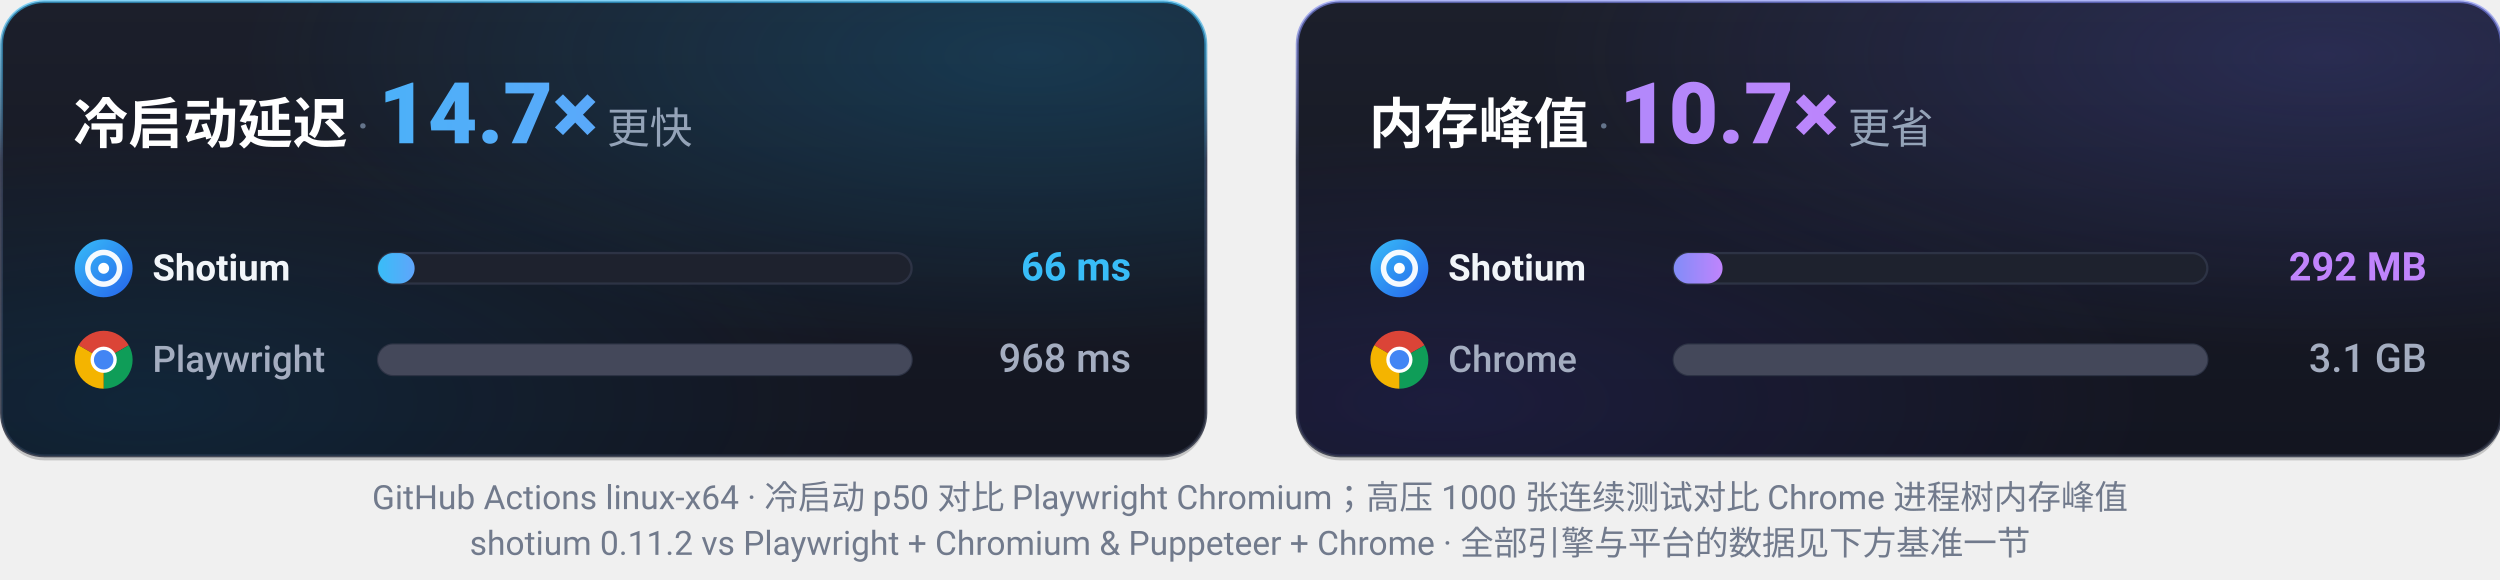
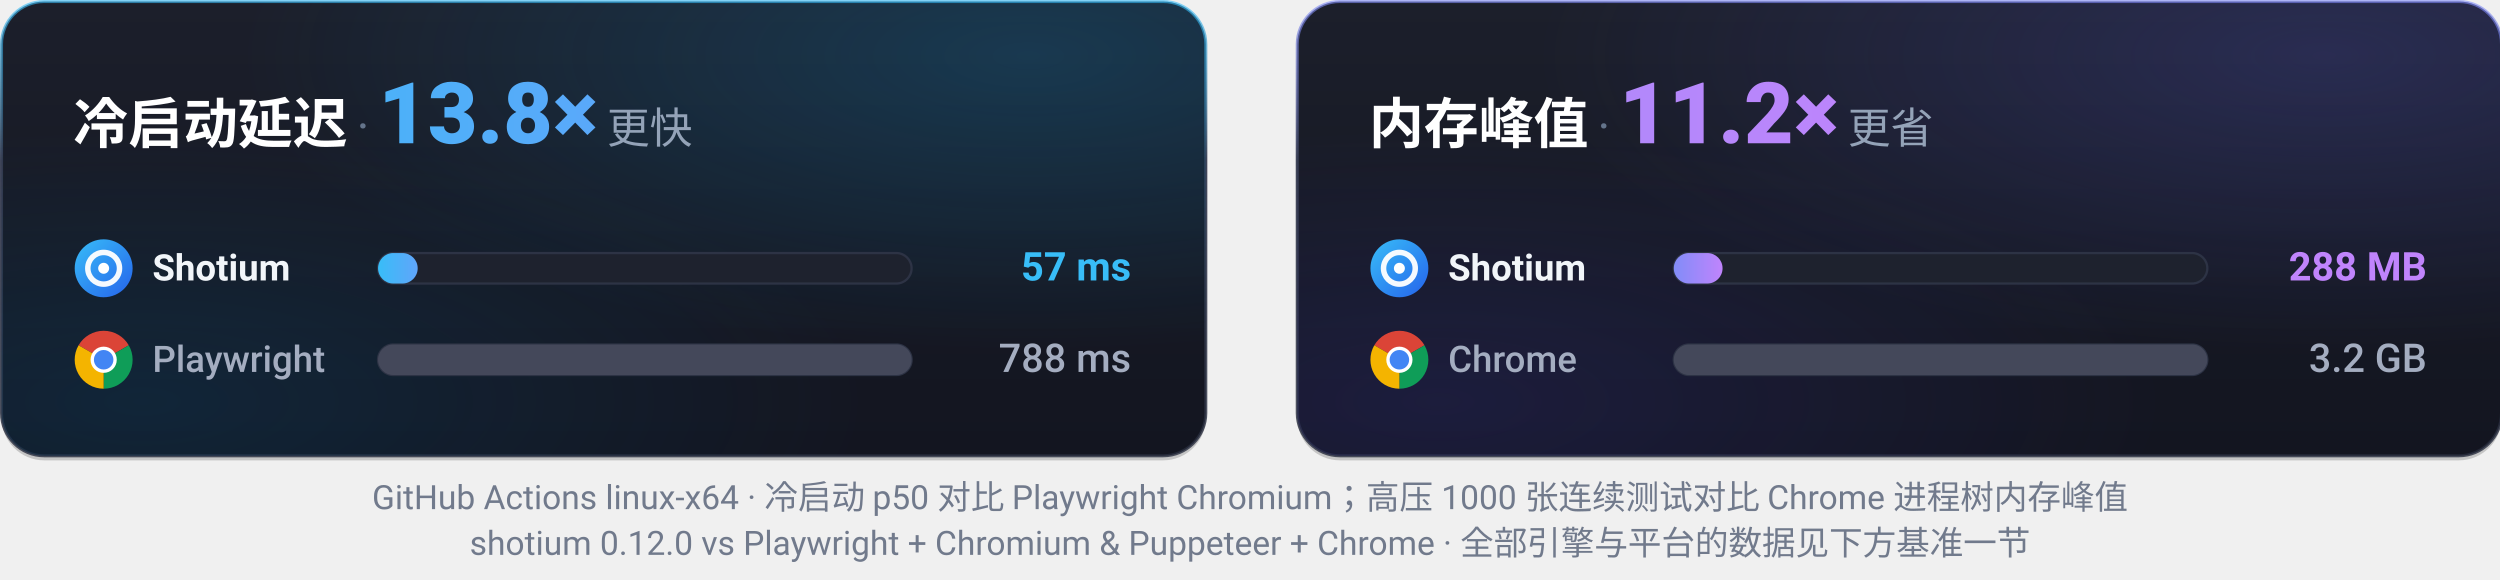
<svg xmlns="http://www.w3.org/2000/svg" width="820" height="190" viewBox="0 0 820 190" role="img" aria-labelledby="title">
  <defs>
    <linearGradient id="cardBg" x1="0" y1="0" x2="0" y2="1">
      <stop offset="0%" stop-color="#1c1f2b" />
      <stop offset="55%" stop-color="#161924" />
      <stop offset="100%" stop-color="#131520" />
    </linearGradient>
    <linearGradient id="cardBorderCyan" x1="0" y1="0" x2="0" y2="1">
      <stop offset="0%" stop-color="#38bdf8" stop-opacity="0.6" />
      <stop offset="35%" stop-color="#353b50" stop-opacity="0.95" />
      <stop offset="100%" stop-color="#272c3d" stop-opacity="0.8" />
    </linearGradient>
    <linearGradient id="cardBorderIndigo" x1="0" y1="0" x2="0" y2="1">
      <stop offset="0%" stop-color="#818cf8" stop-opacity="0.6" />
      <stop offset="35%" stop-color="#353b50" stop-opacity="0.95" />
      <stop offset="100%" stop-color="#272c3d" stop-opacity="0.8" />
    </linearGradient>
    <linearGradient id="specularGlow" x1="0" y1="0" x2="1" y2="0">
      <stop offset="0%" stop-color="#ffffff" stop-opacity="0" />
      <stop offset="30%" stop-color="#ffffff" stop-opacity="0.28" />
      <stop offset="70%" stop-color="#ffffff" stop-opacity="0.28" />
      <stop offset="100%" stop-color="#ffffff" stop-opacity="0" />
    </linearGradient>
    <radialGradient id="keyCyan" cx="85%" cy="12%" r="65%">
      <stop offset="0%" stop-color="#0ea5e9" stop-opacity="0.20" />
      <stop offset="100%" stop-color="#0ea5e9" stop-opacity="0" />
    </radialGradient>
    <radialGradient id="keyIndigo" cx="85%" cy="12%" r="65%">
      <stop offset="0%" stop-color="#6366f1" stop-opacity="0.20" />
      <stop offset="100%" stop-color="#6366f1" stop-opacity="0" />
    </radialGradient>
    <radialGradient id="fillCyan" cx="12%" cy="88%" r="60%">
      <stop offset="0%" stop-color="#0284c7" stop-opacity="0.14" />
      <stop offset="100%" stop-color="#0284c7" stop-opacity="0" />
    </radialGradient>
    <radialGradient id="fillIndigo" cx="12%" cy="88%" r="60%">
      <stop offset="0%" stop-color="#4f46e5" stop-opacity="0.14" />
      <stop offset="100%" stop-color="#4f46e5" stop-opacity="0" />
    </radialGradient>
    <linearGradient id="metricCyan" x1="0%" y1="0%" x2="100%" y2="0%">
      <stop offset="0%" stop-color="#38bdf8" />
      <stop offset="100%" stop-color="#60a5fa" />
    </linearGradient>
    <linearGradient id="metricIndigo" x1="0%" y1="0%" x2="100%" y2="0%">
      <stop offset="0%" stop-color="#a78bfa" />
      <stop offset="100%" stop-color="#c084fc" />
    </linearGradient>
    <linearGradient id="barCyan" x1="0%" y1="0%" x2="100%" y2="0%">
      <stop offset="0%" stop-color="#38bdf8" />
      <stop offset="100%" stop-color="#60a5fa" />
    </linearGradient>
    <linearGradient id="barIndigo" x1="0%" y1="0%" x2="100%" y2="0%">
      <stop offset="0%" stop-color="#818cf8" />
      <stop offset="100%" stop-color="#c084fc" />
    </linearGradient>
    <linearGradient id="lensGrad" x1="0%" y1="0%" x2="100%" y2="100%">
      <stop offset="0%" stop-color="#38bdf8" />
      <stop offset="100%" stop-color="#2563eb" />
    </linearGradient>
  </defs>
  <g transform="translate(0 0)">
    <rect x="0.5" y="2" width="395" height="149" rx="14" fill="#000000" opacity="0.18" />
    <rect x="0.5" y="0.5" width="395" height="149" rx="14" fill="url(#cardBg)" stroke="url(#cardBorderCyan)" />
    <rect x="0.5" y="0.5" width="395" height="149" rx="14" fill="url(#keyCyan)" />
    <rect x="0.5" y="0.5" width="395" height="149" rx="14" fill="url(#fillCyan)" />
    <path d="M 20 1 L 375 1" stroke="url(#specularGlow)" stroke-width="1" />
    <text x="24" y="47" font-family="-apple-system, 'Segoe UI', Roboto, 'Helvetica Neue', Arial, 'PingFang SC', 'Microsoft YaHei', sans-serif">
      <tspan font-size="18" font-weight="700" fill="#ffffff">冷启动延迟</tspan>
      <tspan font-size="16" font-weight="400" fill="#64748b"> · </tspan>
-       <tspan font-size="28" font-weight="800" fill="url(#metricCyan)">14.7×</tspan>
+       <tspan font-size="28" font-weight="800" fill="url(#metricCyan)">13.8×</tspan>
      <tspan font-size="14" font-weight="500" fill="#94a3b8"> 更快</tspan>
    </text>
    <circle cx="34" cy="88" r="9.5" fill="url(#lensGrad)" />
    <circle cx="34" cy="88" r="5.2" fill="none" stroke="#ffffff" stroke-width="1.8" stroke-opacity="0.95" />
    <circle cx="34" cy="88" r="1.8" fill="#ffffff" />
    <text x="50" y="92" font-family="-apple-system, 'Segoe UI', Roboto, 'Helvetica Neue', Arial, 'PingFang SC', 'Microsoft YaHei', sans-serif" font-size="12" font-weight="600" fill="#f1f5f9">Shotium</text>
    <rect x="124" y="83" width="175" height="10" rx="5" fill="#1e222e" stroke="#2d3345" stroke-width="0.75" />
-     <rect x="124" y="83" width="12" height="10" rx="5" fill="url(#barCyan)" />
-     <text x="371" y="92" text-anchor="end" font-family="-apple-system, 'Segoe UI', Roboto, 'Helvetica Neue', Arial, 'PingFang SC', 'Microsoft YaHei', sans-serif" font-size="13" font-weight="700" fill="#38bdf8">66 ms</text>
+     <rect x="124" y="83" width="13" height="10" rx="5" fill="url(#barCyan)" />
+     <text x="371" y="92" text-anchor="end" font-family="-apple-system, 'Segoe UI', Roboto, 'Helvetica Neue', Arial, 'PingFang SC', 'Microsoft YaHei', sans-serif" font-size="13" font-weight="700" fill="#38bdf8">57 ms</text>
    <path d="M 34 118 L 25.77 113.25 A 9.5 9.5 0 0 1 42.23 113.25 Z" fill="#db4437" />
    <path d="M 34 118 L 42.23 113.25 A 9.5 9.5 0 0 1 34.00 127.50 Z" fill="#0f9d58" />
    <path d="M 34 118 L 34.00 127.50 A 9.5 9.5 0 0 1 25.77 113.25 Z" fill="#f4b400" />
    <circle cx="34" cy="118" r="4.3" fill="#ffffff" />
    <circle cx="34" cy="118" r="3.2" fill="#4285f4" />
    <text x="50" y="122" font-family="-apple-system, 'Segoe UI', Roboto, 'Helvetica Neue', Arial, 'PingFang SC', 'Microsoft YaHei', sans-serif" font-size="12" font-weight="500" fill="#a4adc0">Playwright</text>
    <rect x="124" y="113" width="175" height="10" rx="5" fill="#1e222e" stroke="#2d3345" stroke-width="0.75" />
    <rect x="124" y="113" width="175" height="10" rx="5" fill="#44485a" />
-     <text x="371" y="122" text-anchor="end" font-family="-apple-system, 'Segoe UI', Roboto, 'Helvetica Neue', Arial, 'PingFang SC', 'Microsoft YaHei', sans-serif" font-size="13" font-weight="500" fill="#a4adc0">968 ms</text>
+     <text x="371" y="122" text-anchor="end" font-family="-apple-system, 'Segoe UI', Roboto, 'Helvetica Neue', Arial, 'PingFang SC', 'Microsoft YaHei', sans-serif" font-size="13" font-weight="500" fill="#a4adc0">788 ms</text>
  </g>
  <g transform="translate(425 0)">
    <rect x="0.5" y="2" width="395" height="149" rx="14" fill="#000000" opacity="0.18" />
    <rect x="0.5" y="0.5" width="395" height="149" rx="14" fill="url(#cardBg)" stroke="url(#cardBorderIndigo)" />
    <rect x="0.5" y="0.5" width="395" height="149" rx="14" fill="url(#keyIndigo)" />
    <rect x="0.5" y="0.5" width="395" height="149" rx="14" fill="url(#fillIndigo)" />
    <path d="M 20 1 L 375 1" stroke="url(#specularGlow)" stroke-width="1" />
    <text x="24" y="47" font-family="-apple-system, 'Segoe UI', Roboto, 'Helvetica Neue', Arial, 'PingFang SC', 'Microsoft YaHei', sans-serif">
      <tspan font-size="18" font-weight="700" fill="#ffffff">内存峰值</tspan>
      <tspan font-size="16" font-weight="400" fill="#64748b"> · </tspan>
-       <tspan font-size="28" font-weight="800" fill="url(#metricIndigo)">10.7×</tspan>
+       <tspan font-size="28" font-weight="800" fill="url(#metricIndigo)">11.2×</tspan>
      <tspan font-size="14" font-weight="500" fill="#94a3b8"> 更省</tspan>
    </text>
    <circle cx="34" cy="88" r="9.5" fill="url(#lensGrad)" />
    <circle cx="34" cy="88" r="5.2" fill="none" stroke="#ffffff" stroke-width="1.8" stroke-opacity="0.95" />
    <circle cx="34" cy="88" r="1.8" fill="#ffffff" />
    <text x="50" y="92" font-family="-apple-system, 'Segoe UI', Roboto, 'Helvetica Neue', Arial, 'PingFang SC', 'Microsoft YaHei', sans-serif" font-size="12" font-weight="600" fill="#f1f5f9">Shotium</text>
    <rect x="124" y="83" width="175" height="10" rx="5" fill="#1e222e" stroke="#2d3345" stroke-width="0.75" />
    <rect x="124" y="83" width="16" height="10" rx="5" fill="url(#barIndigo)" />
-     <text x="371" y="92" text-anchor="end" font-family="-apple-system, 'Segoe UI', Roboto, 'Helvetica Neue', Arial, 'PingFang SC', 'Microsoft YaHei', sans-serif" font-size="13" font-weight="700" fill="#c084fc">292 MB</text>
+     <text x="371" y="92" text-anchor="end" font-family="-apple-system, 'Segoe UI', Roboto, 'Helvetica Neue', Arial, 'PingFang SC', 'Microsoft YaHei', sans-serif" font-size="13" font-weight="700" fill="#c084fc">288 MB</text>
    <path d="M 34 118 L 25.77 113.25 A 9.5 9.5 0 0 1 42.23 113.25 Z" fill="#db4437" />
    <path d="M 34 118 L 42.23 113.25 A 9.5 9.5 0 0 1 34.00 127.50 Z" fill="#0f9d58" />
    <path d="M 34 118 L 34.00 127.50 A 9.5 9.5 0 0 1 25.77 113.25 Z" fill="#f4b400" />
    <circle cx="34" cy="118" r="4.3" fill="#ffffff" />
    <circle cx="34" cy="118" r="3.2" fill="#4285f4" />
    <text x="50" y="122" font-family="-apple-system, 'Segoe UI', Roboto, 'Helvetica Neue', Arial, 'PingFang SC', 'Microsoft YaHei', sans-serif" font-size="12" font-weight="500" fill="#a4adc0">Chrome</text>
    <rect x="124" y="113" width="175" height="10" rx="5" fill="#1e222e" stroke="#2d3345" stroke-width="0.75" />
    <rect x="124" y="113" width="175" height="10" rx="5" fill="#44485a" />
-     <text x="371" y="122" text-anchor="end" font-family="-apple-system, 'Segoe UI', Roboto, 'Helvetica Neue', Arial, 'PingFang SC', 'Microsoft YaHei', sans-serif" font-size="13" font-weight="500" fill="#a4adc0">3.1 GB</text>
+     <text x="371" y="122" text-anchor="end" font-family="-apple-system, 'Segoe UI', Roboto, 'Helvetica Neue', Arial, 'PingFang SC', 'Microsoft YaHei', sans-serif" font-size="13" font-weight="500" fill="#a4adc0">3.2 GB</text>
  </g>
  <text x="410" y="167" text-anchor="middle" font-family="-apple-system, 'Segoe UI', Roboto, 'Helvetica Neue', Arial, 'PingFang SC', 'Microsoft YaHei', sans-serif" font-size="11" fill="#717a8c">GitHub Actions linux-x64 · 冷启动 p50 对比 Playwright Chromium；高压 1000 张连续测试对比 Chrome 进程树内存峰值</text>
-   <text x="410" y="182" text-anchor="middle" font-family="-apple-system, 'Segoe UI', Roboto, 'Helvetica Neue', Arial, 'PingFang SC', 'Microsoft YaHei', sans-serif" font-size="11" fill="#717a8c">shotium 0.11.2 vs Playwright + Chromium &amp; Puppeteer + Chrome · 全部引擎与平台的数据见下方基准一节</text>
+   <text x="410" y="182" text-anchor="middle" font-family="-apple-system, 'Segoe UI', Roboto, 'Helvetica Neue', Arial, 'PingFang SC', 'Microsoft YaHei', sans-serif" font-size="11" fill="#717a8c">shotium 0.12.0 vs Playwright + Chromium &amp; Puppeteer + Chrome · 全部引擎与平台的数据见下方基准一节</text>
</svg>
